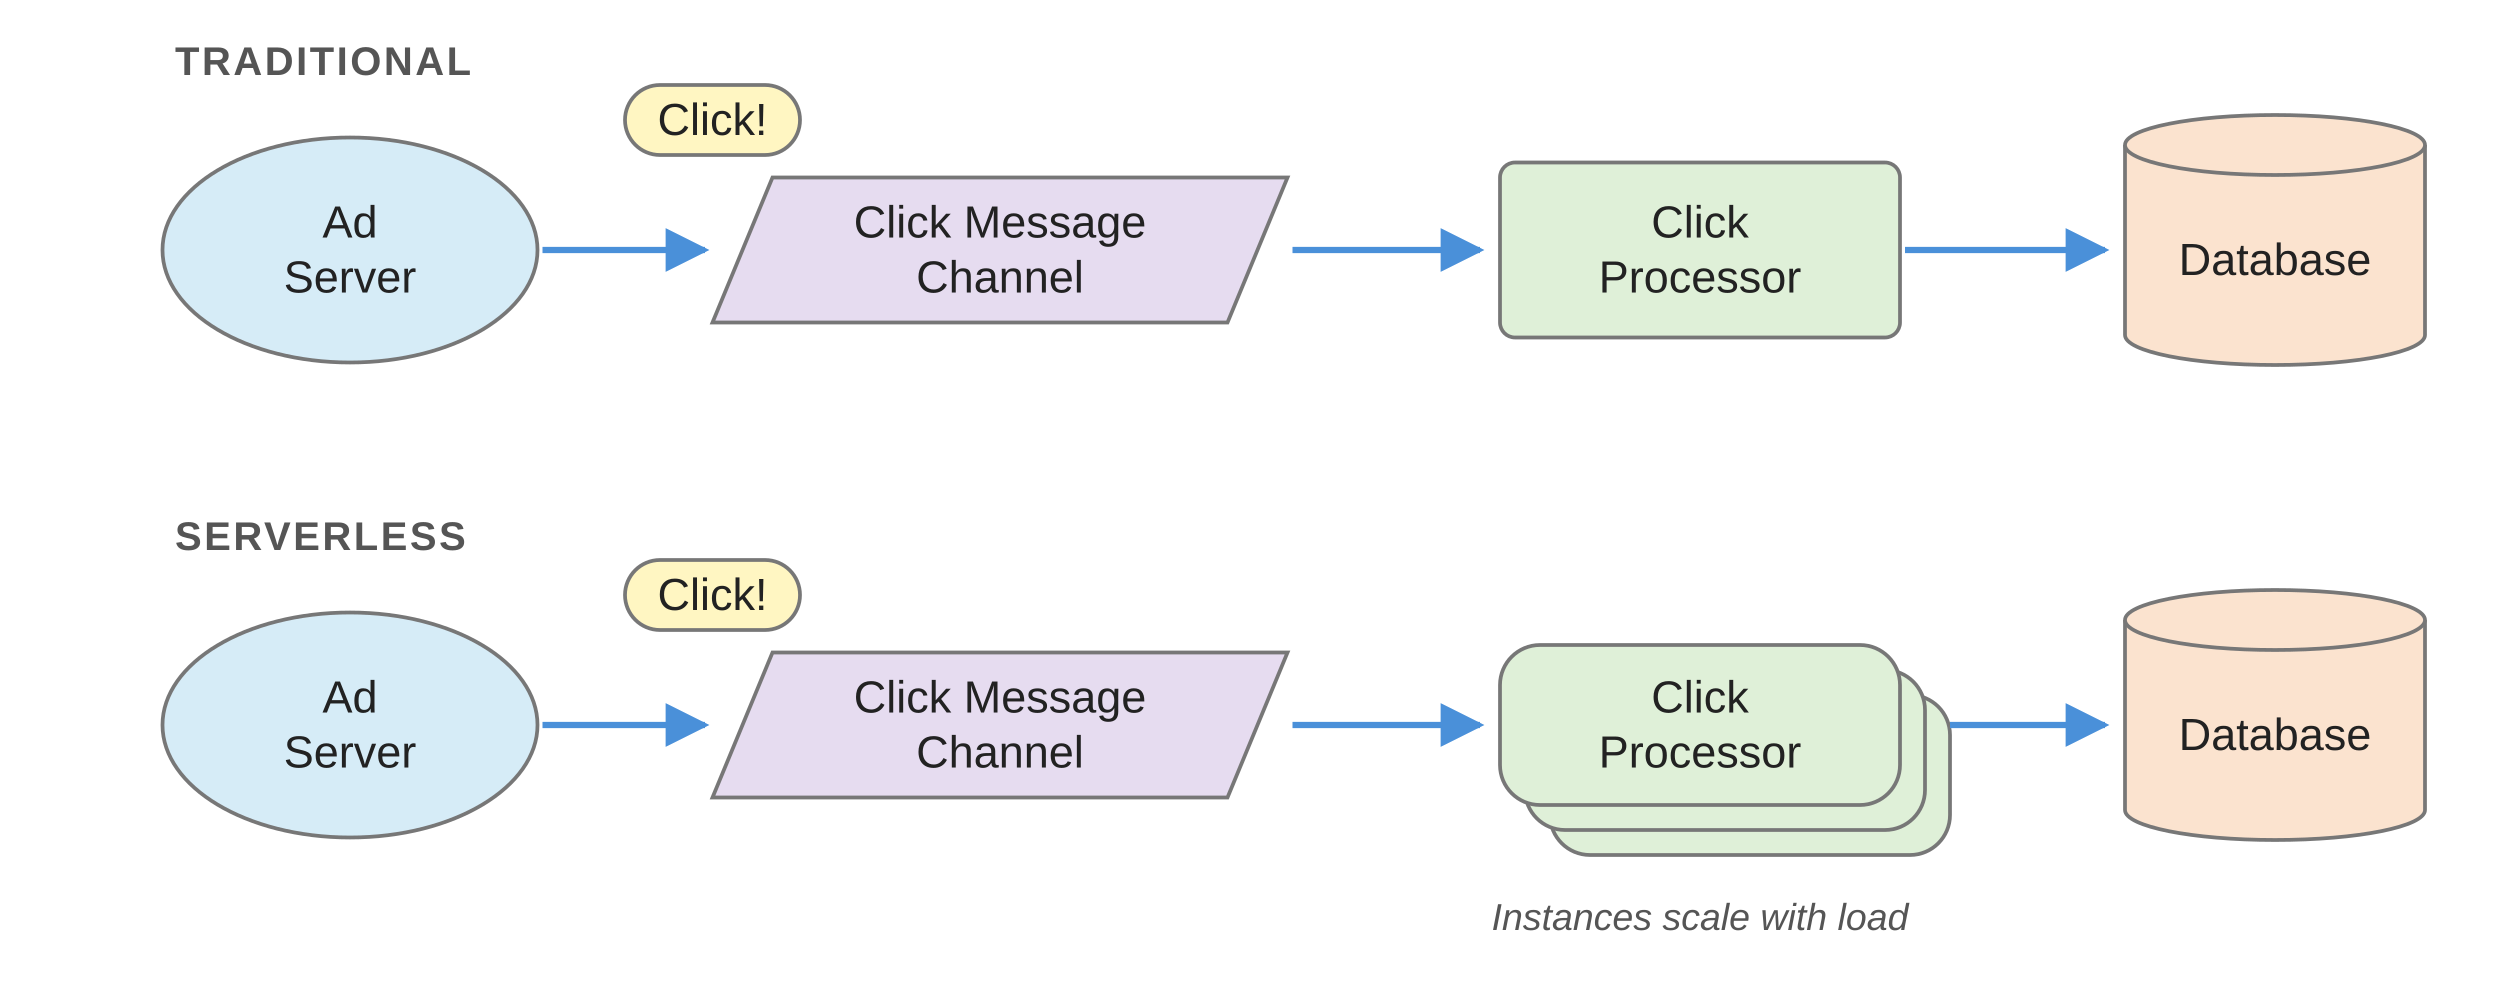
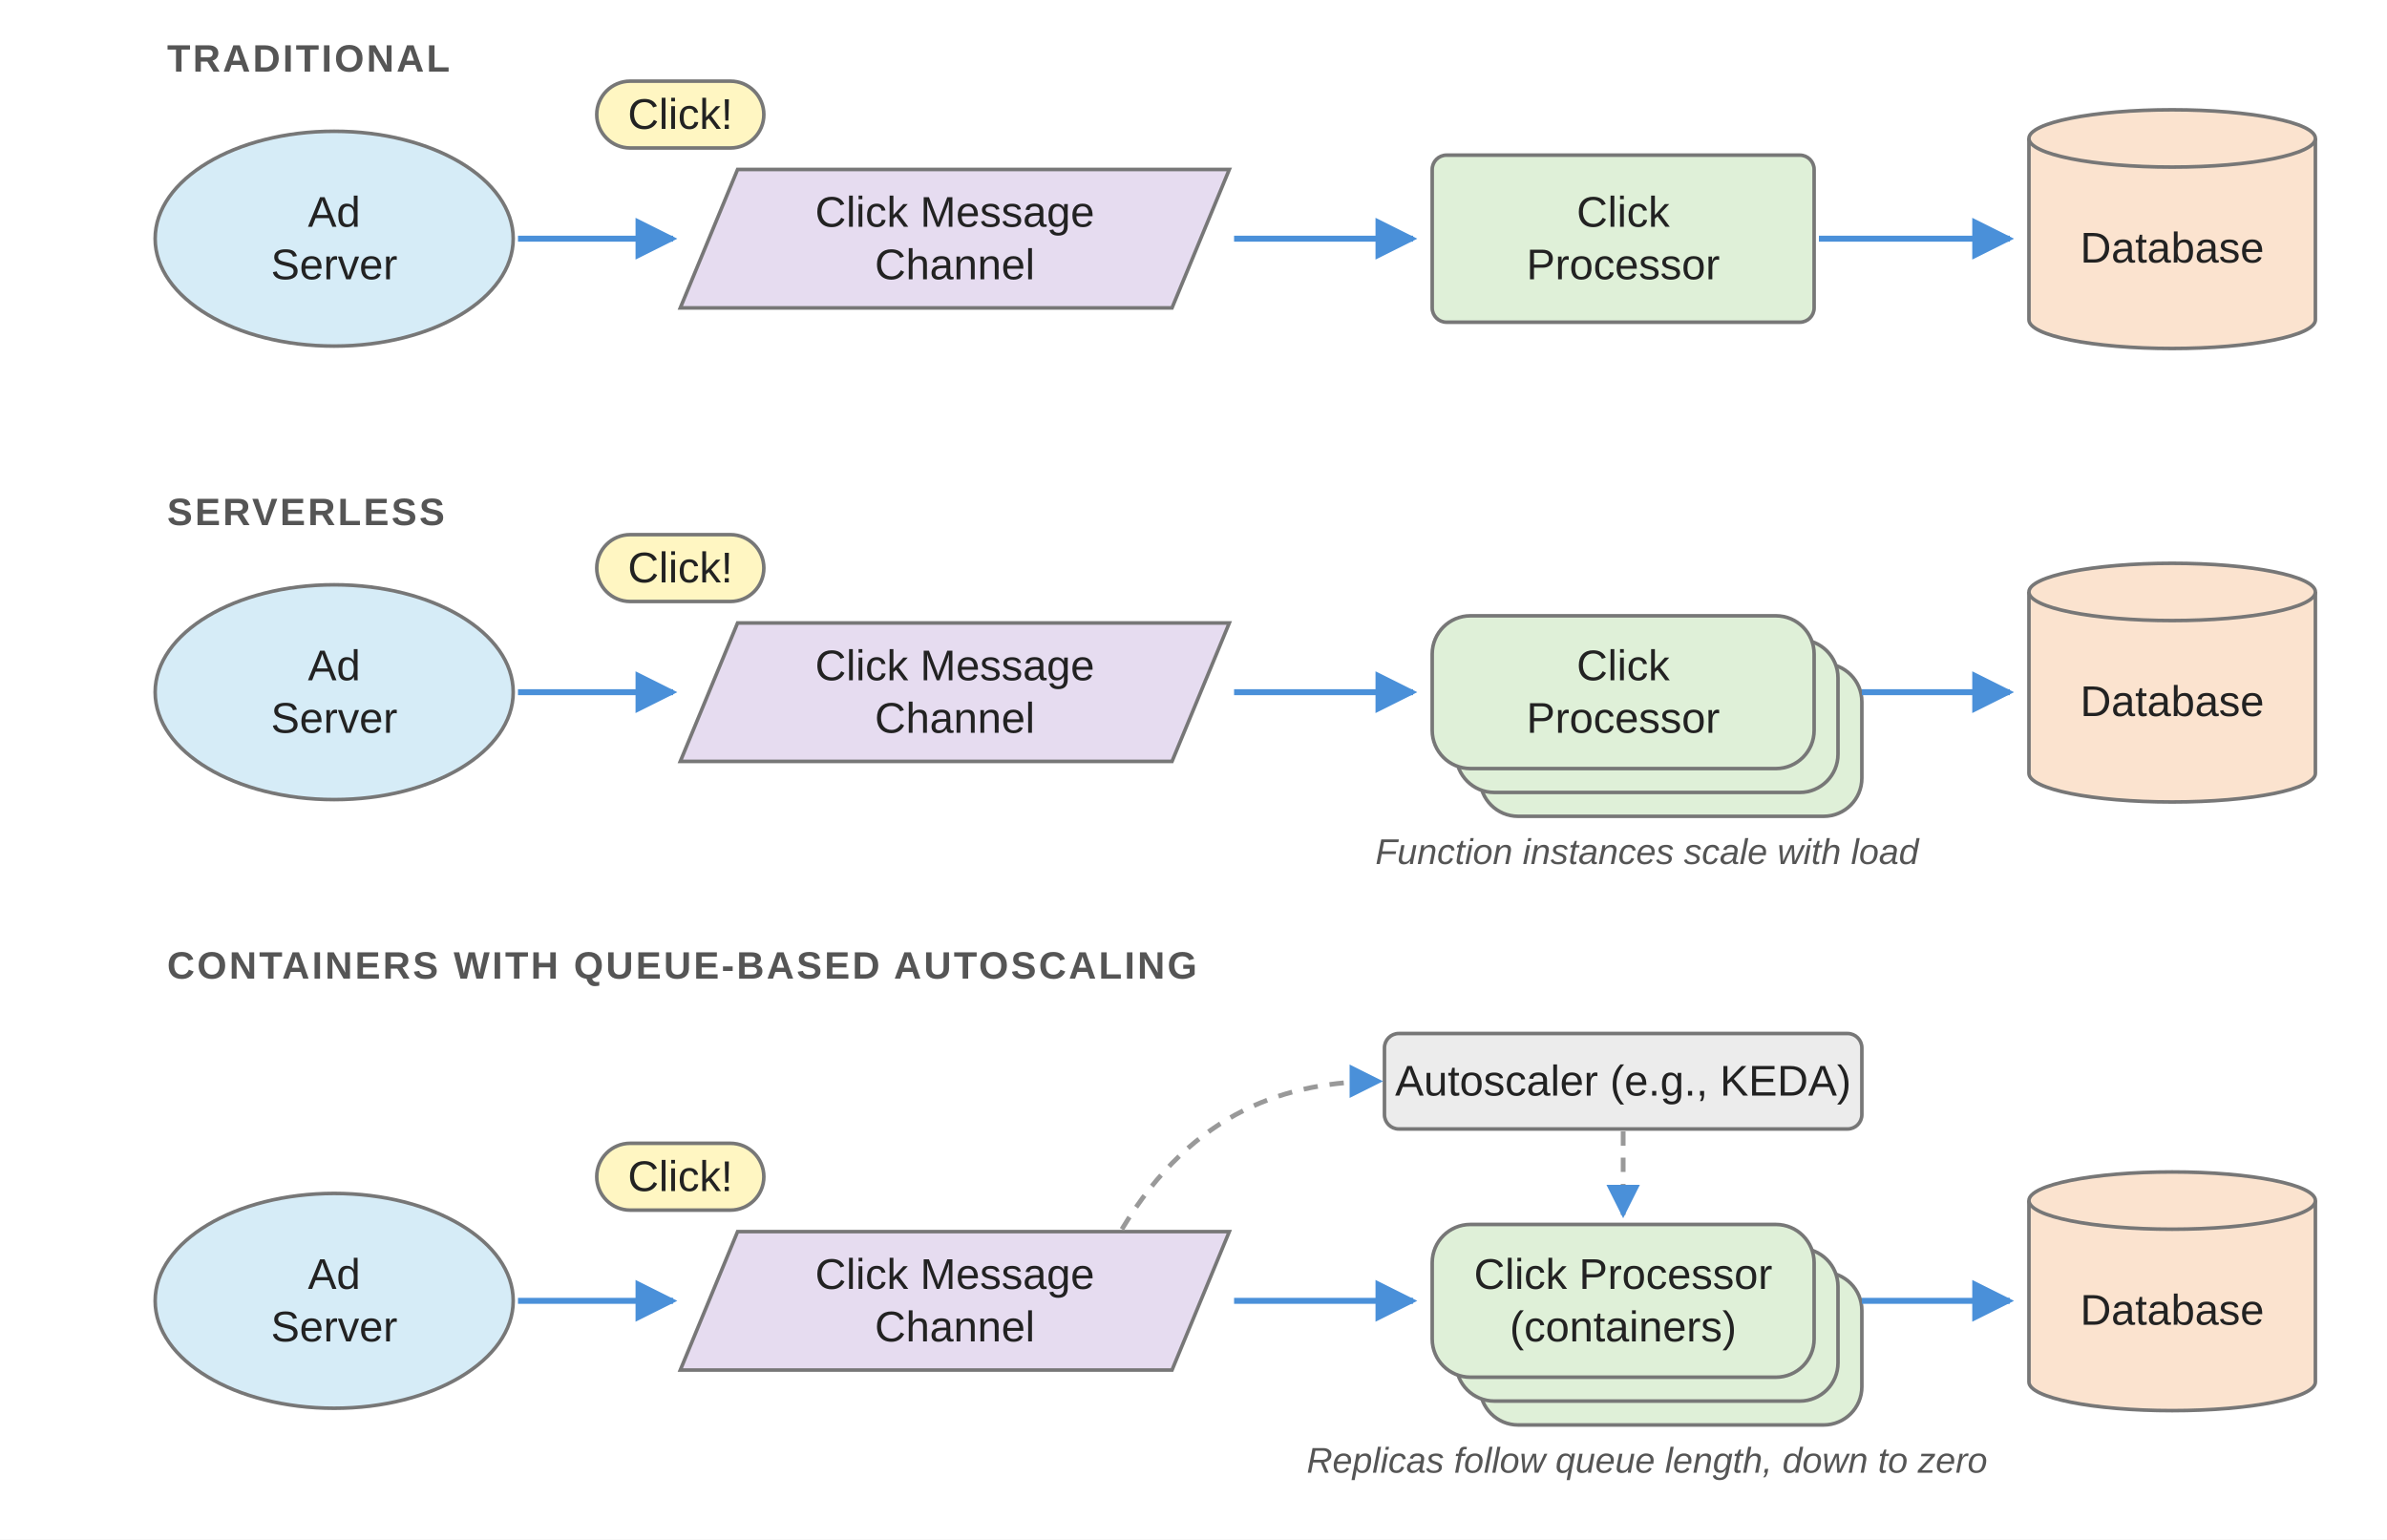
- <svg xmlns="http://www.w3.org/2000/svg" viewBox="0 0 1000 400" width="1000" height="400" role="img" aria-label="Ad click processing. Top, traditional: the ad server sends click messages through a message channel to one long-running click processor, which writes to the database. Bottom, serverless: the same pipeline, but the channel triggers click-processor functions, and the platform runs as many instances as the load needs.">
+ <svg xmlns="http://www.w3.org/2000/svg" viewBox="0 0 1000 645" width="1000" height="645" role="img" aria-label="Ad click processing three ways. Traditional: the ad server sends click messages through a message channel to one long-running click processor, which writes to the database. Serverless: the channel triggers click-processor functions, and the platform runs as many instances as the load needs. Containers: an autoscaler watches the channel's queue length and adds or removes click-processor container replicas, down to zero.">
  <style>
text { font-family: "Helvetica Neue", Arial, sans-serif; fill: #222; font-size: 18px; text-anchor: middle; }
.label { font-size: 16px; font-weight: bold; letter-spacing: 1px; fill: #555; }
.badge { font-size: 16px; font-weight: bold; fill: #fff; }
.note { font-size: 15px; fill: #555; font-style: italic; }
</style>
  <defs>
    <marker id="h" viewBox="0 0 10 10" refX="9" refY="5" markerWidth="7" markerHeight="7" orient="auto-start-reverse">
      <path d="M0,0 L10,5 L0,10 z" fill="#4a90d9" />
    </marker>
  </defs>
-   <rect width="1000" height="400" fill="#fff" />
+   <rect width="1000" height="645" fill="#fff" />
  <text x="70" y="30" class="label" style="text-anchor: start">TRADITIONAL</text>
  <ellipse cx="140" cy="100" rx="75" ry="45" fill="#d6ecf7" stroke="#777" stroke-width="1.5" />
  <text x="140" y="95">Ad</text>
  <text x="140" y="117">Server</text>
  <rect x="250.0" y="34.0" width="70" height="28" rx="14" fill="#fff6c2" stroke="#777" stroke-width="1.5" />
  <text x="285" y="54">Click!</text>
  <path d="M217,100 L282,100" fill="none" stroke="#4a90d9" stroke-width="2.5" marker-end="url(#h)" />
  <polygon points="309.0,71.0 515.0,71.0 491.0,129.0 285.0,129.0" fill="#e6dcf0" stroke="#777" stroke-width="1.5" />
  <text x="400" y="95">Click Message</text>
  <text x="400" y="117">Channel</text>
  <path d="M517,100 L592,100" fill="none" stroke="#4a90d9" stroke-width="2.5" marker-end="url(#h)" />
  <rect x="600.0" y="65.0" width="160" height="70" rx="6" fill="#dff0d8" stroke="#777" stroke-width="1.5" />
  <text x="680" y="95">Click</text>
  <text x="680" y="117">Processor</text>
  <path d="M762,100 L842,100" fill="none" stroke="#4a90d9" stroke-width="2.5" marker-end="url(#h)" />
  <path d="M850.0,58.0 L850.0,134.0 A60.0,12 0 0 0 970.0,134.0 L970.0,58.0" fill="#fbe3cf" stroke="#777" stroke-width="1.5" />
  <ellipse cx="910" cy="58.0" rx="60.0" ry="12" fill="#fbe3cf" stroke="#777" stroke-width="1.5" />
  <text x="910" y="110">Database</text>
  <text x="70" y="220" class="label" style="text-anchor: start">SERVERLESS</text>
  <ellipse cx="140" cy="290" rx="75" ry="45" fill="#d6ecf7" stroke="#777" stroke-width="1.5" />
  <text x="140" y="285">Ad</text>
  <text x="140" y="307">Server</text>
  <rect x="250.0" y="224.0" width="70" height="28" rx="14" fill="#fff6c2" stroke="#777" stroke-width="1.5" />
  <text x="285" y="244">Click!</text>
  <path d="M217,290 L282,290" fill="none" stroke="#4a90d9" stroke-width="2.5" marker-end="url(#h)" />
  <polygon points="309.0,261.0 515.0,261.0 491.0,319.0 285.0,319.0" fill="#e6dcf0" stroke="#777" stroke-width="1.5" />
  <text x="400" y="285">Click Message</text>
  <text x="400" y="307">Channel</text>
  <path d="M517,290 L592,290" fill="none" stroke="#4a90d9" stroke-width="2.5" marker-end="url(#h)" />
  <rect x="620.0" y="278.0" width="160" height="64" rx="16" fill="#dff0d8" stroke="#777" stroke-width="1.5" />
  <rect x="610.0" y="268.0" width="160" height="64" rx="16" fill="#dff0d8" stroke="#777" stroke-width="1.5" />
  <rect x="600.0" y="258.0" width="160" height="64" rx="16" fill="#dff0d8" stroke="#777" stroke-width="1.5" />
  <text x="680" y="285">Click</text>
  <text x="680" y="307">Processor</text>
  <path d="M780,290 L842,290" fill="none" stroke="#4a90d9" stroke-width="2.5" marker-end="url(#h)" />
+   <text x="690" y="362" class="note">Function instances scale with load</text>
  <path d="M850.0,248.0 L850.0,324.0 A60.0,12 0 0 0 970.0,324.0 L970.0,248.0" fill="#fbe3cf" stroke="#777" stroke-width="1.5" />
  <ellipse cx="910" cy="248.0" rx="60.0" ry="12" fill="#fbe3cf" stroke="#777" stroke-width="1.5" />
  <text x="910" y="300">Database</text>
-   <text x="680" y="372" class="note">Instances scale with load</text>
+   <text x="70" y="410" class="label" style="text-anchor: start">CONTAINERS WITH QUEUE-BASED AUTOSCALING</text>
+   <ellipse cx="140" cy="545" rx="75" ry="45" fill="#d6ecf7" stroke="#777" stroke-width="1.5" />
+   <text x="140" y="540">Ad</text>
+   <text x="140" y="562">Server</text>
+   <rect x="250.0" y="479.0" width="70" height="28" rx="14" fill="#fff6c2" stroke="#777" stroke-width="1.5" />
+   <text x="285" y="499">Click!</text>
+   <path d="M217,545 L282,545" fill="none" stroke="#4a90d9" stroke-width="2.5" marker-end="url(#h)" />
+   <polygon points="309.0,516.0 515.0,516.0 491.0,574.0 285.0,574.0" fill="#e6dcf0" stroke="#777" stroke-width="1.5" />
+   <text x="400" y="540">Click Message</text>
+   <text x="400" y="562">Channel</text>
+   <path d="M517,545 L592,545" fill="none" stroke="#4a90d9" stroke-width="2.5" marker-end="url(#h)" />
+   <rect x="620.0" y="533.0" width="160" height="64" rx="16" fill="#dff0d8" stroke="#777" stroke-width="1.5" />
+   <rect x="610.0" y="523.0" width="160" height="64" rx="16" fill="#dff0d8" stroke="#777" stroke-width="1.5" />
+   <rect x="600.0" y="513.0" width="160" height="64" rx="16" fill="#dff0d8" stroke="#777" stroke-width="1.5" />
+   <text x="680" y="540">Click Processor</text>
+   <text x="680" y="562">(containers)</text>
+   <path d="M780,545 L842,545" fill="none" stroke="#4a90d9" stroke-width="2.5" marker-end="url(#h)" />
+   <rect x="580.0" y="433.0" width="200" height="40" rx="6" fill="#ececec" stroke="#777" stroke-width="1.5" />
+   <text x="680" y="459">Autoscaler (e.g., KEDA)</text>
+   <path d="M470,515 C500,465 540,453 578,453" fill="none" stroke="#999" stroke-width="2" stroke-dasharray="6 5" marker-end="url(#h)" />
+   <path d="M680,474 L680,509" fill="none" stroke="#999" stroke-width="2" stroke-dasharray="6 5" marker-end="url(#h)" />
+   <text x="690" y="617" class="note">Replicas follow queue length, down to zero</text>
+   <path d="M850.0,503.0 L850.0,579.0 A60.0,12 0 0 0 970.0,579.0 L970.0,503.0" fill="#fbe3cf" stroke="#777" stroke-width="1.5" />
+   <ellipse cx="910" cy="503.0" rx="60.0" ry="12" fill="#fbe3cf" stroke="#777" stroke-width="1.5" />
+   <text x="910" y="555">Database</text>
</svg>
